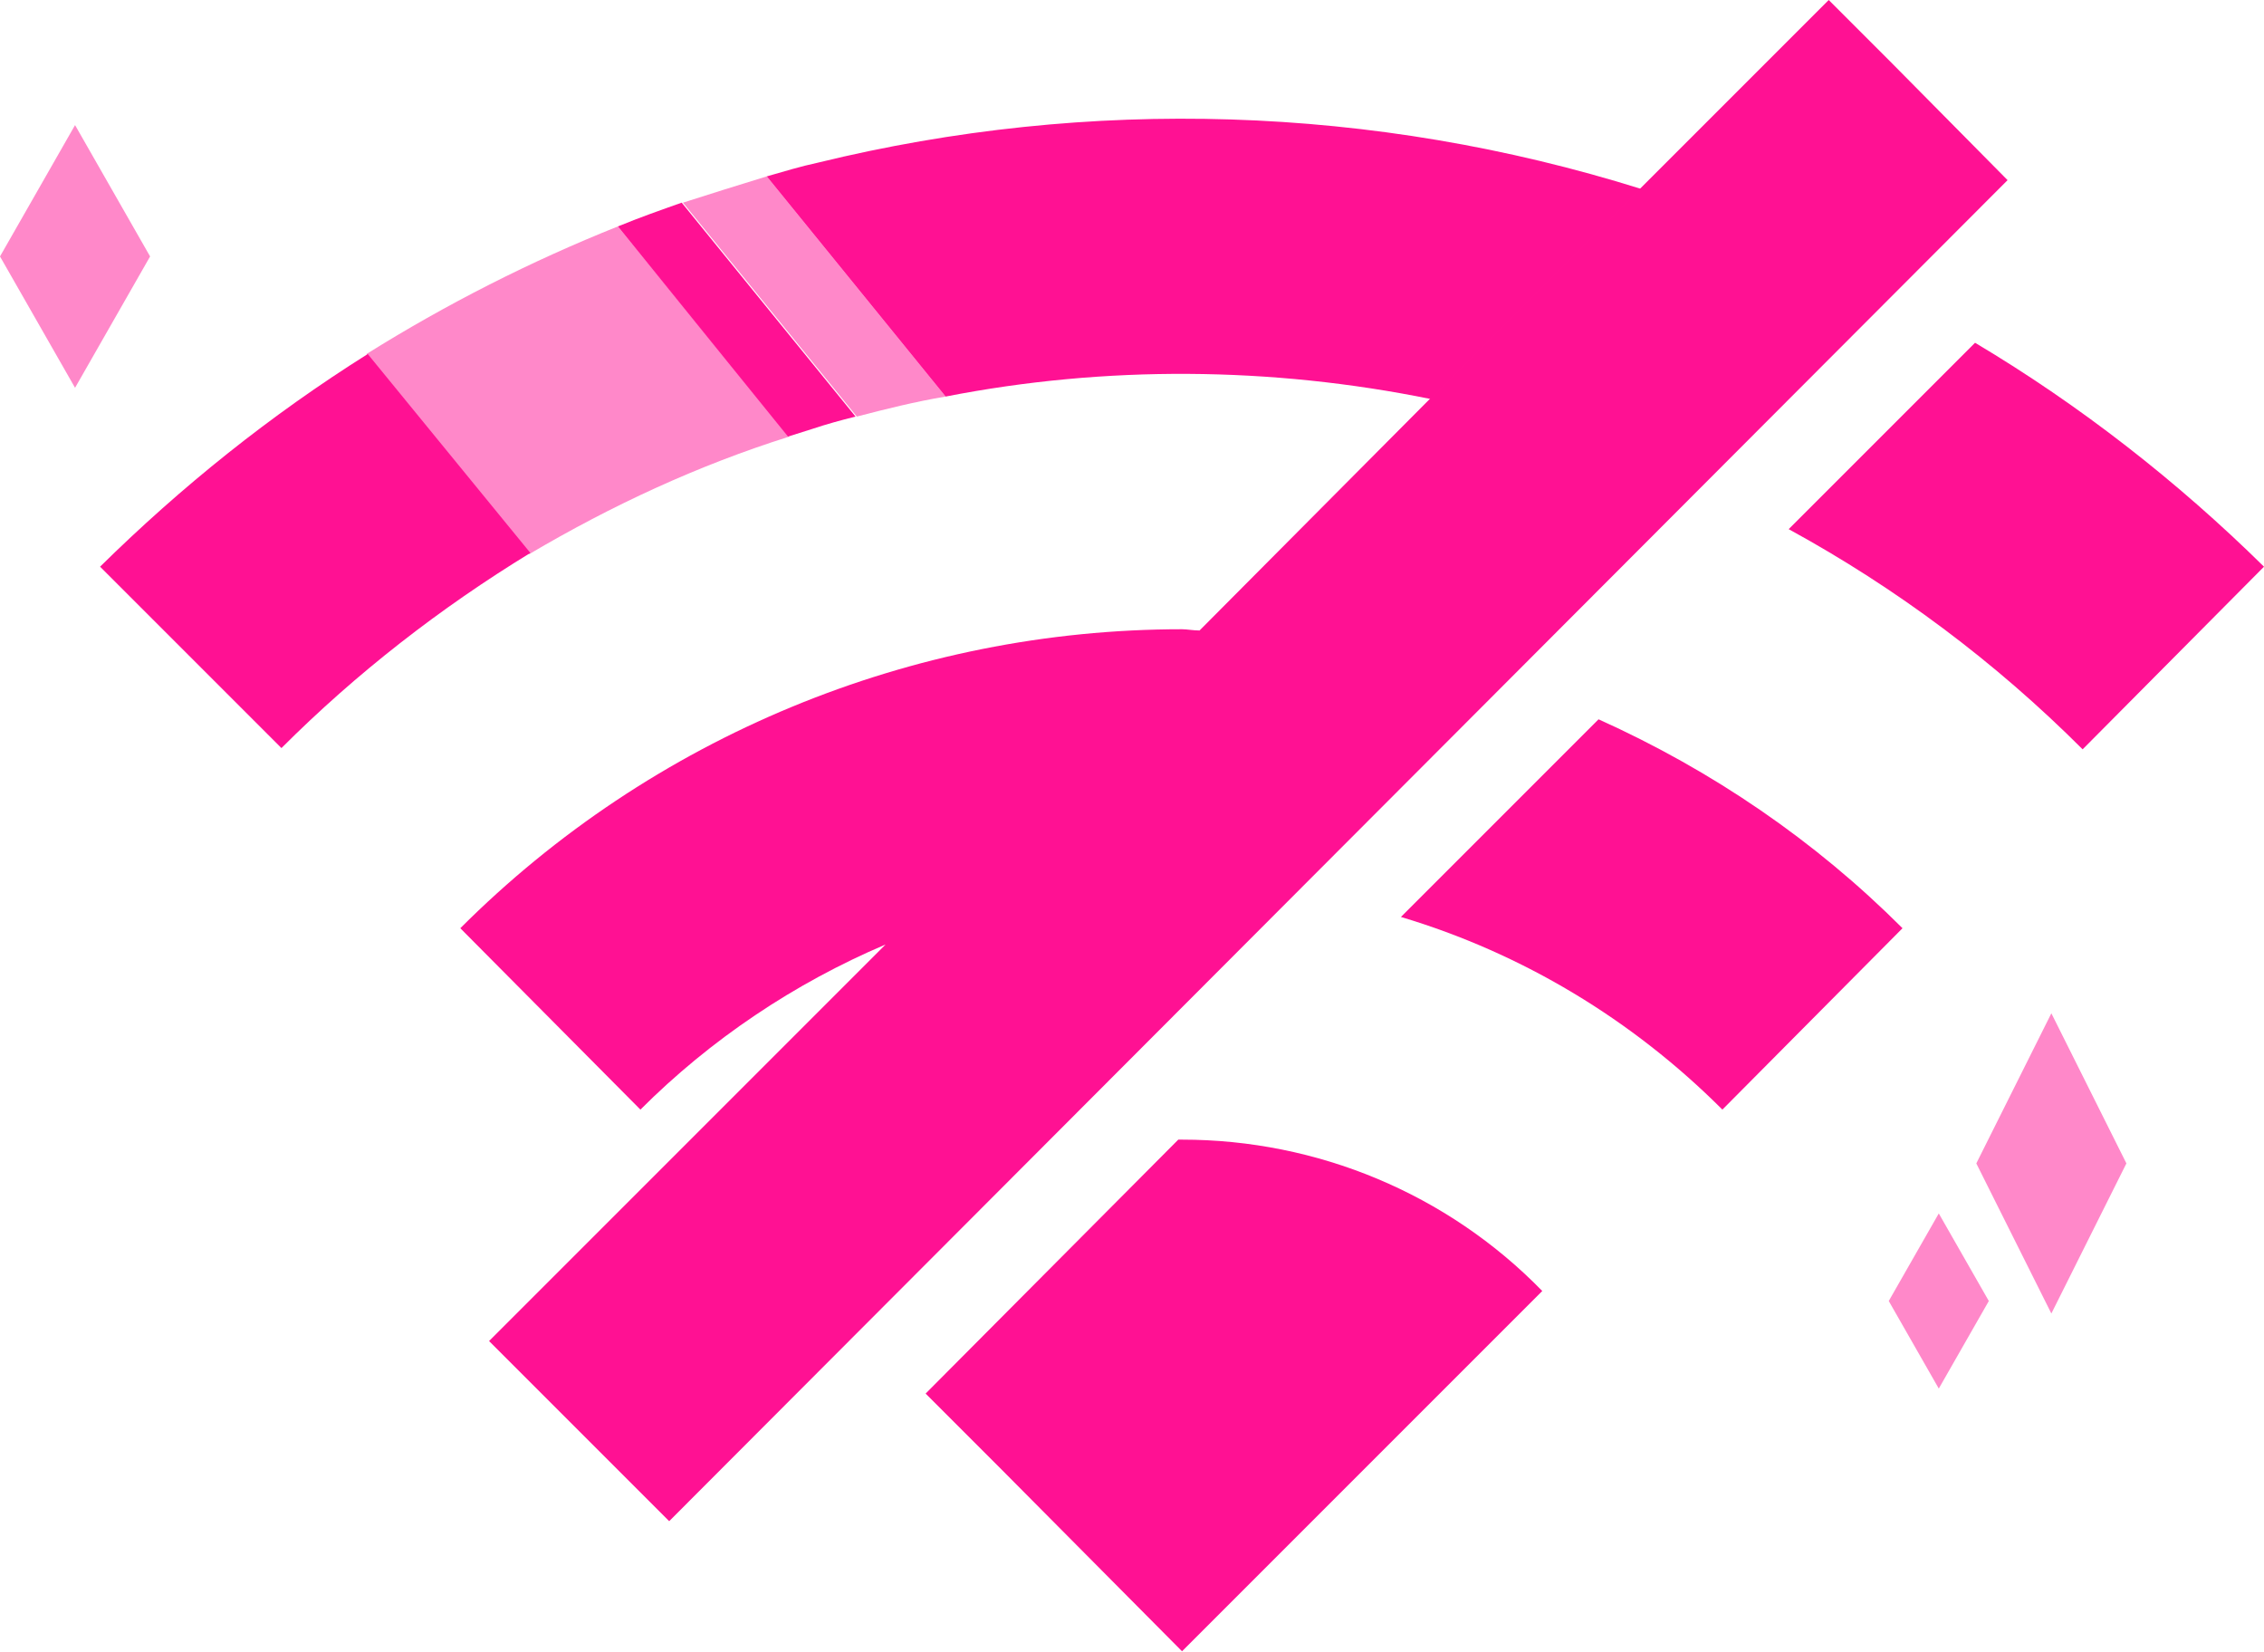
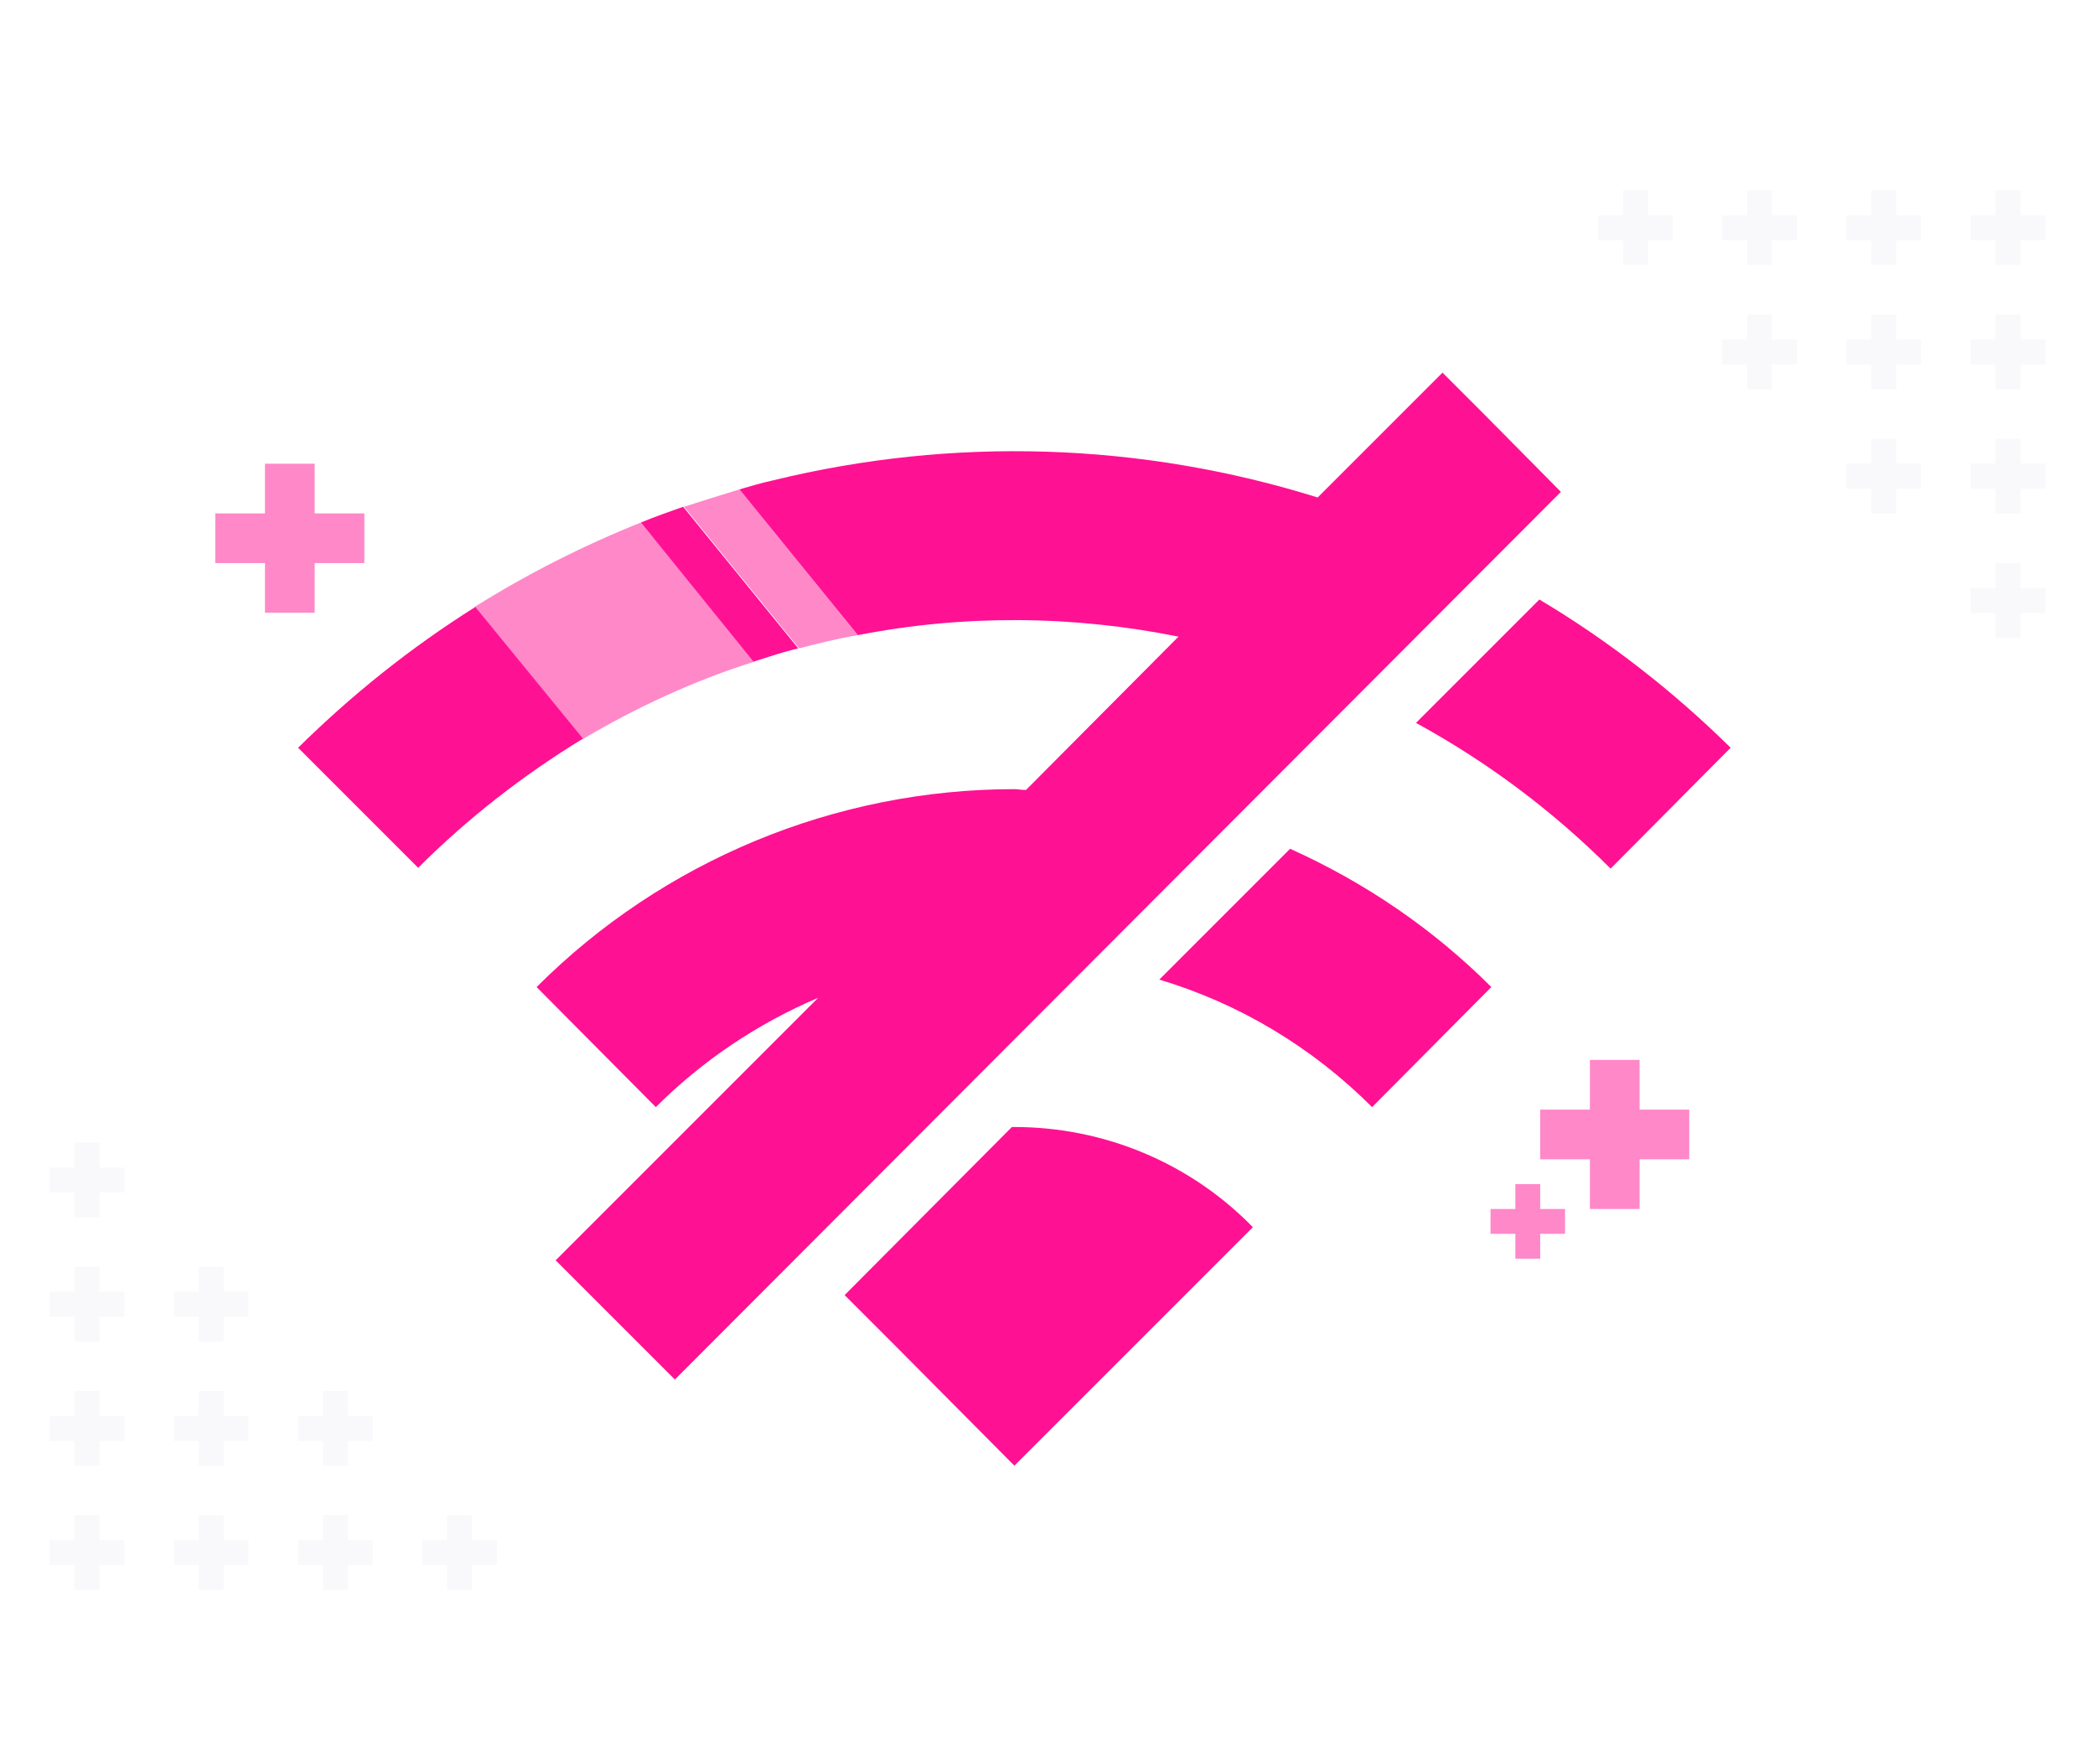
- <svg xmlns="http://www.w3.org/2000/svg" version="1.1" id="Layer_1" x="0px" y="0px" viewBox="0 0 181 132" style="enable-background:new 0 0 181 132;" xml:space="preserve">
-   <style type="text/css">
- 	.st0{fill:#FF1193;}
- 	.st1{opacity:0.5;fill:#FF1193;}
- </style>
-   <path class="st0" d="M94.5,91.1c-0.1,0-0.2,0-0.3,0L74,111.4l6.1,6.1L94.5,132l14.4-14.4l14.4-14.4C115.7,95.4,105.3,91.1,94.5,91.1  L94.5,91.1z" />
-   <path class="st0" d="M127.8,57.5l-15.8,15.8c9.7,2.9,18.5,8.2,25.7,15.4l14.4-14.5C145.1,67.2,136.9,61.6,127.8,57.5z" />
-   <path class="st0" d="M157.9,27.4l-14.9,14.9c8.6,4.7,16.5,10.6,23.5,17.6L181,45.3l0,0C174.1,38.5,166.3,32.4,157.9,27.4z" />
-   <path class="st0" d="M114.4,31.9l16.8-16.8C109.8,8.4,87.1,7.7,65.4,13c-1.4,0.3-2.7,0.7-4.1,1.1l14.3,17.6  C88.4,29.2,101.6,29.3,114.4,31.9z" />
-   <path class="st0" d="M64.9,34.3c1.2-0.4,2.3-0.7,3.5-1L54.5,16.2c-1.7,0.6-3.4,1.2-5.1,1.9l13.6,16.8L64.9,34.3z" />
-   <path class="st0" d="M29.4,28.3C21.6,33.2,14.5,38.9,8,45.3l14.5,14.5c6-6,12.7-11.2,19.9-15.6L29.4,28.3z" />
-   <path class="st0" d="M151.3,5.1L146.2,0l-15.1,15.1l-16.8,16.8L95.9,50.4c-0.5,0-1-0.1-1.4-0.1c-21.6,0-42.4,8.6-57.7,23.9  l14.4,14.5c5.6-5.6,12.3-10.1,19.6-13.2l-31.7,31.7l5.1,5.1l9.3,9.3l107-107.2L151.3,5.1z" />
-   <path class="st1" d="M63.1,34.9L49.4,18.1c-7,2.8-13.7,6.2-20.1,10.2l13,16C48.9,40.4,55.8,37.2,63.1,34.9z" />
-   <path class="st1" d="M75.6,31.7L61.3,14.1c-2.3,0.7-4.5,1.4-6.7,2.1l13.9,17.1C70.8,32.7,73.2,32.1,75.6,31.7z" />
-   <polygon class="st1" points="158,93 164,105 170,93 164,81 " />
-   <polygon class="st1" points="151,104 155,111 159,104 155,97 " />
-   <polygon class="st1" points="6,10 0,20.5 6,31 12,20.5 " />
+ <svg xmlns="http://www.w3.org/2000/svg" width="253" height="213" viewBox="0 0 253 213" fill="none">
+   <path d="M122.5 136.1C122.4 136.1 122.3 136.1 122.2 136.1L102 156.4L108.1 162.5L122.5 177L136.9 162.6L151.3 148.2C143.7 140.4 133.3 136.1 122.5 136.1Z" fill="#FF1193" />
+   <path d="M155.8 102.5L140 118.3C149.7 121.2 158.5 126.5 165.7 133.7L180.1 119.2C173.1 112.2 164.9 106.6 155.8 102.5Z" fill="#FF1193" />
+   <path d="M185.9 72.4L171 87.3C179.6 92 187.5 97.9 194.5 104.9L209 90.3C202.1 83.5 194.3 77.4 185.9 72.4Z" fill="#FF1193" />
+   <path d="M142.401 76.9L159.201 60.1C137.801 53.4 115.101 52.7 93.401 58C92.001 58.3 90.701 58.7 89.301 59.1L103.601 76.7C116.401 74.2 129.601 74.3 142.401 76.9Z" fill="#FF1193" />
+   <path d="M92.9 79.3C94.1 78.9 95.2 78.6 96.4 78.3L82.5 61.2C80.8 61.8 79.1 62.4 77.4 63.1L91 79.9L92.9 79.3Z" fill="#FF1193" />
+   <path d="M57.4 73.3C49.6 78.2 42.5 83.9 36 90.3L50.5 104.8C56.5 98.8 63.2 93.6 70.4 89.2L57.4 73.3Z" fill="#FF1193" />
+   <path d="M179.301 50.1L174.201 45L159.101 60.1L142.301 76.9L123.901 95.4C123.401 95.4 122.901 95.3 122.501 95.3C100.901 95.3 80.101 103.9 64.801 119.2L79.201 133.7C84.801 128.1 91.501 123.6 98.801 120.5L67.101 152.2L72.201 157.3L81.501 166.6L188.501 59.4L179.301 50.1Z" fill="#FF1193" />
+   <path opacity="0.5" d="M91.101 79.9L77.401 63.1C70.401 65.9 63.701 69.3 57.301 73.3L70.301 89.3C76.901 85.4 83.801 82.2 91.101 79.9Z" fill="#FF1193" />
+   <path opacity="0.5" d="M103.6 76.7L89.3 59.1C87 59.8 84.8 60.5 82.6 61.2L96.5 78.3C98.8 77.7 101.2 77.1 103.6 76.7Z" fill="#FF1193" />
+   <rect x="192" y="128" width="6" height="18" fill="#FF88C9" />
+   <rect x="204" y="134" width="6" height="18" transform="rotate(90 204 134)" fill="#FF88C9" />
+   <rect x="183" y="143" width="3" height="9" fill="#FF88C9" />
+   <rect x="189" y="146" width="3" height="9" transform="rotate(90 189 146)" fill="#FF88C9" />
+   <rect x="9" y="153" width="3" height="9" fill="#F9F8FA" />
+   <rect x="15" y="156" width="3" height="9" transform="rotate(90 15 156)" fill="#F9F8FA" />
+   <rect x="24" y="153" width="3" height="9" fill="#F9F8FA" />
+   <rect x="30" y="156" width="3" height="9" transform="rotate(90 30 156)" fill="#F9F8FA" />
+   <rect x="39" y="168" width="3" height="9" fill="#F9F8FA" />
+   <rect x="45" y="171" width="3" height="9" transform="rotate(90 45 171)" fill="#F9F8FA" />
+   <rect x="39" y="183" width="3" height="9" fill="#F9F8FA" />
+   <rect x="45" y="186" width="3" height="9" transform="rotate(90 45 186)" fill="#F9F8FA" />
+   <rect x="9" y="168" width="3" height="9" fill="#F9F8FA" />
+   <rect x="15" y="171" width="3" height="9" transform="rotate(90 15 171)" fill="#F9F8FA" />
+   <rect x="9" y="183" width="3" height="9" fill="#F9F8FA" />
+   <rect x="15" y="186" width="3" height="9" transform="rotate(90 15 186)" fill="#F9F8FA" />
+   <rect x="54" y="183" width="3" height="9" fill="#F9F8FA" />
+   <rect x="60" y="186" width="3" height="9" transform="rotate(90 60 186)" fill="#F9F8FA" />
+   <rect x="9" y="138" width="3" height="9" fill="#F9F8FA" />
+   <rect x="15" y="141" width="3" height="9" transform="rotate(90 15 141)" fill="#F9F8FA" />
+   <rect x="24" y="168" width="3" height="9" fill="#F9F8FA" />
+   <rect x="30" y="171" width="3" height="9" transform="rotate(90 30 171)" fill="#F9F8FA" />
+   <rect x="24" y="183" width="3" height="9" fill="#F9F8FA" />
+   <rect x="30" y="186" width="3" height="9" transform="rotate(90 30 186)" fill="#F9F8FA" />
+   <rect x="244" y="62" width="3" height="9" transform="rotate(-180 244 62)" fill="#F9F8FA" />
+   <rect x="238" y="59" width="3" height="9" transform="rotate(-90 238 59)" fill="#F9F8FA" />
+   <rect x="229" y="62" width="3" height="9" transform="rotate(-180 229 62)" fill="#F9F8FA" />
+   <rect x="223" y="59" width="3" height="9" transform="rotate(-90 223 59)" fill="#F9F8FA" />
+   <rect x="214" y="47" width="3" height="9" transform="rotate(-180 214 47)" fill="#F9F8FA" />
+   <rect x="208" y="44" width="3" height="9" transform="rotate(-90 208 44)" fill="#F9F8FA" />
+   <rect x="214" y="32" width="3" height="9" transform="rotate(-180 214 32)" fill="#F9F8FA" />
+   <rect x="208" y="29" width="3" height="9" transform="rotate(-90 208 29)" fill="#F9F8FA" />
+   <rect x="244" y="47" width="3" height="9" transform="rotate(-180 244 47)" fill="#F9F8FA" />
+   <rect x="238" y="44" width="3" height="9" transform="rotate(-90 238 44)" fill="#F9F8FA" />
+   <rect x="244" y="32" width="3" height="9" transform="rotate(-180 244 32)" fill="#F9F8FA" />
+   <rect x="238" y="29" width="3" height="9" transform="rotate(-90 238 29)" fill="#F9F8FA" />
+   <rect x="199" y="32" width="3" height="9" transform="rotate(-180 199 32)" fill="#F9F8FA" />
+   <rect x="193" y="29" width="3" height="9" transform="rotate(-90 193 29)" fill="#F9F8FA" />
+   <rect x="244" y="77" width="3" height="9" transform="rotate(-180 244 77)" fill="#F9F8FA" />
+   <rect x="238" y="74" width="3" height="9" transform="rotate(-90 238 74)" fill="#F9F8FA" />
+   <rect x="229" y="47" width="3" height="9" transform="rotate(-180 229 47)" fill="#F9F8FA" />
+   <rect x="223" y="44" width="3" height="9" transform="rotate(-90 223 44)" fill="#F9F8FA" />
+   <rect x="229" y="32" width="3" height="9" transform="rotate(-180 229 32)" fill="#F9F8FA" />
+   <rect x="223" y="29" width="3" height="9" transform="rotate(-90 223 29)" fill="#F9F8FA" />
+   <rect x="32" y="56" width="6" height="18" fill="#FF88C9" />
+   <rect x="44" y="62" width="6" height="18" transform="rotate(90 44 62)" fill="#FF88C9" />
</svg>
